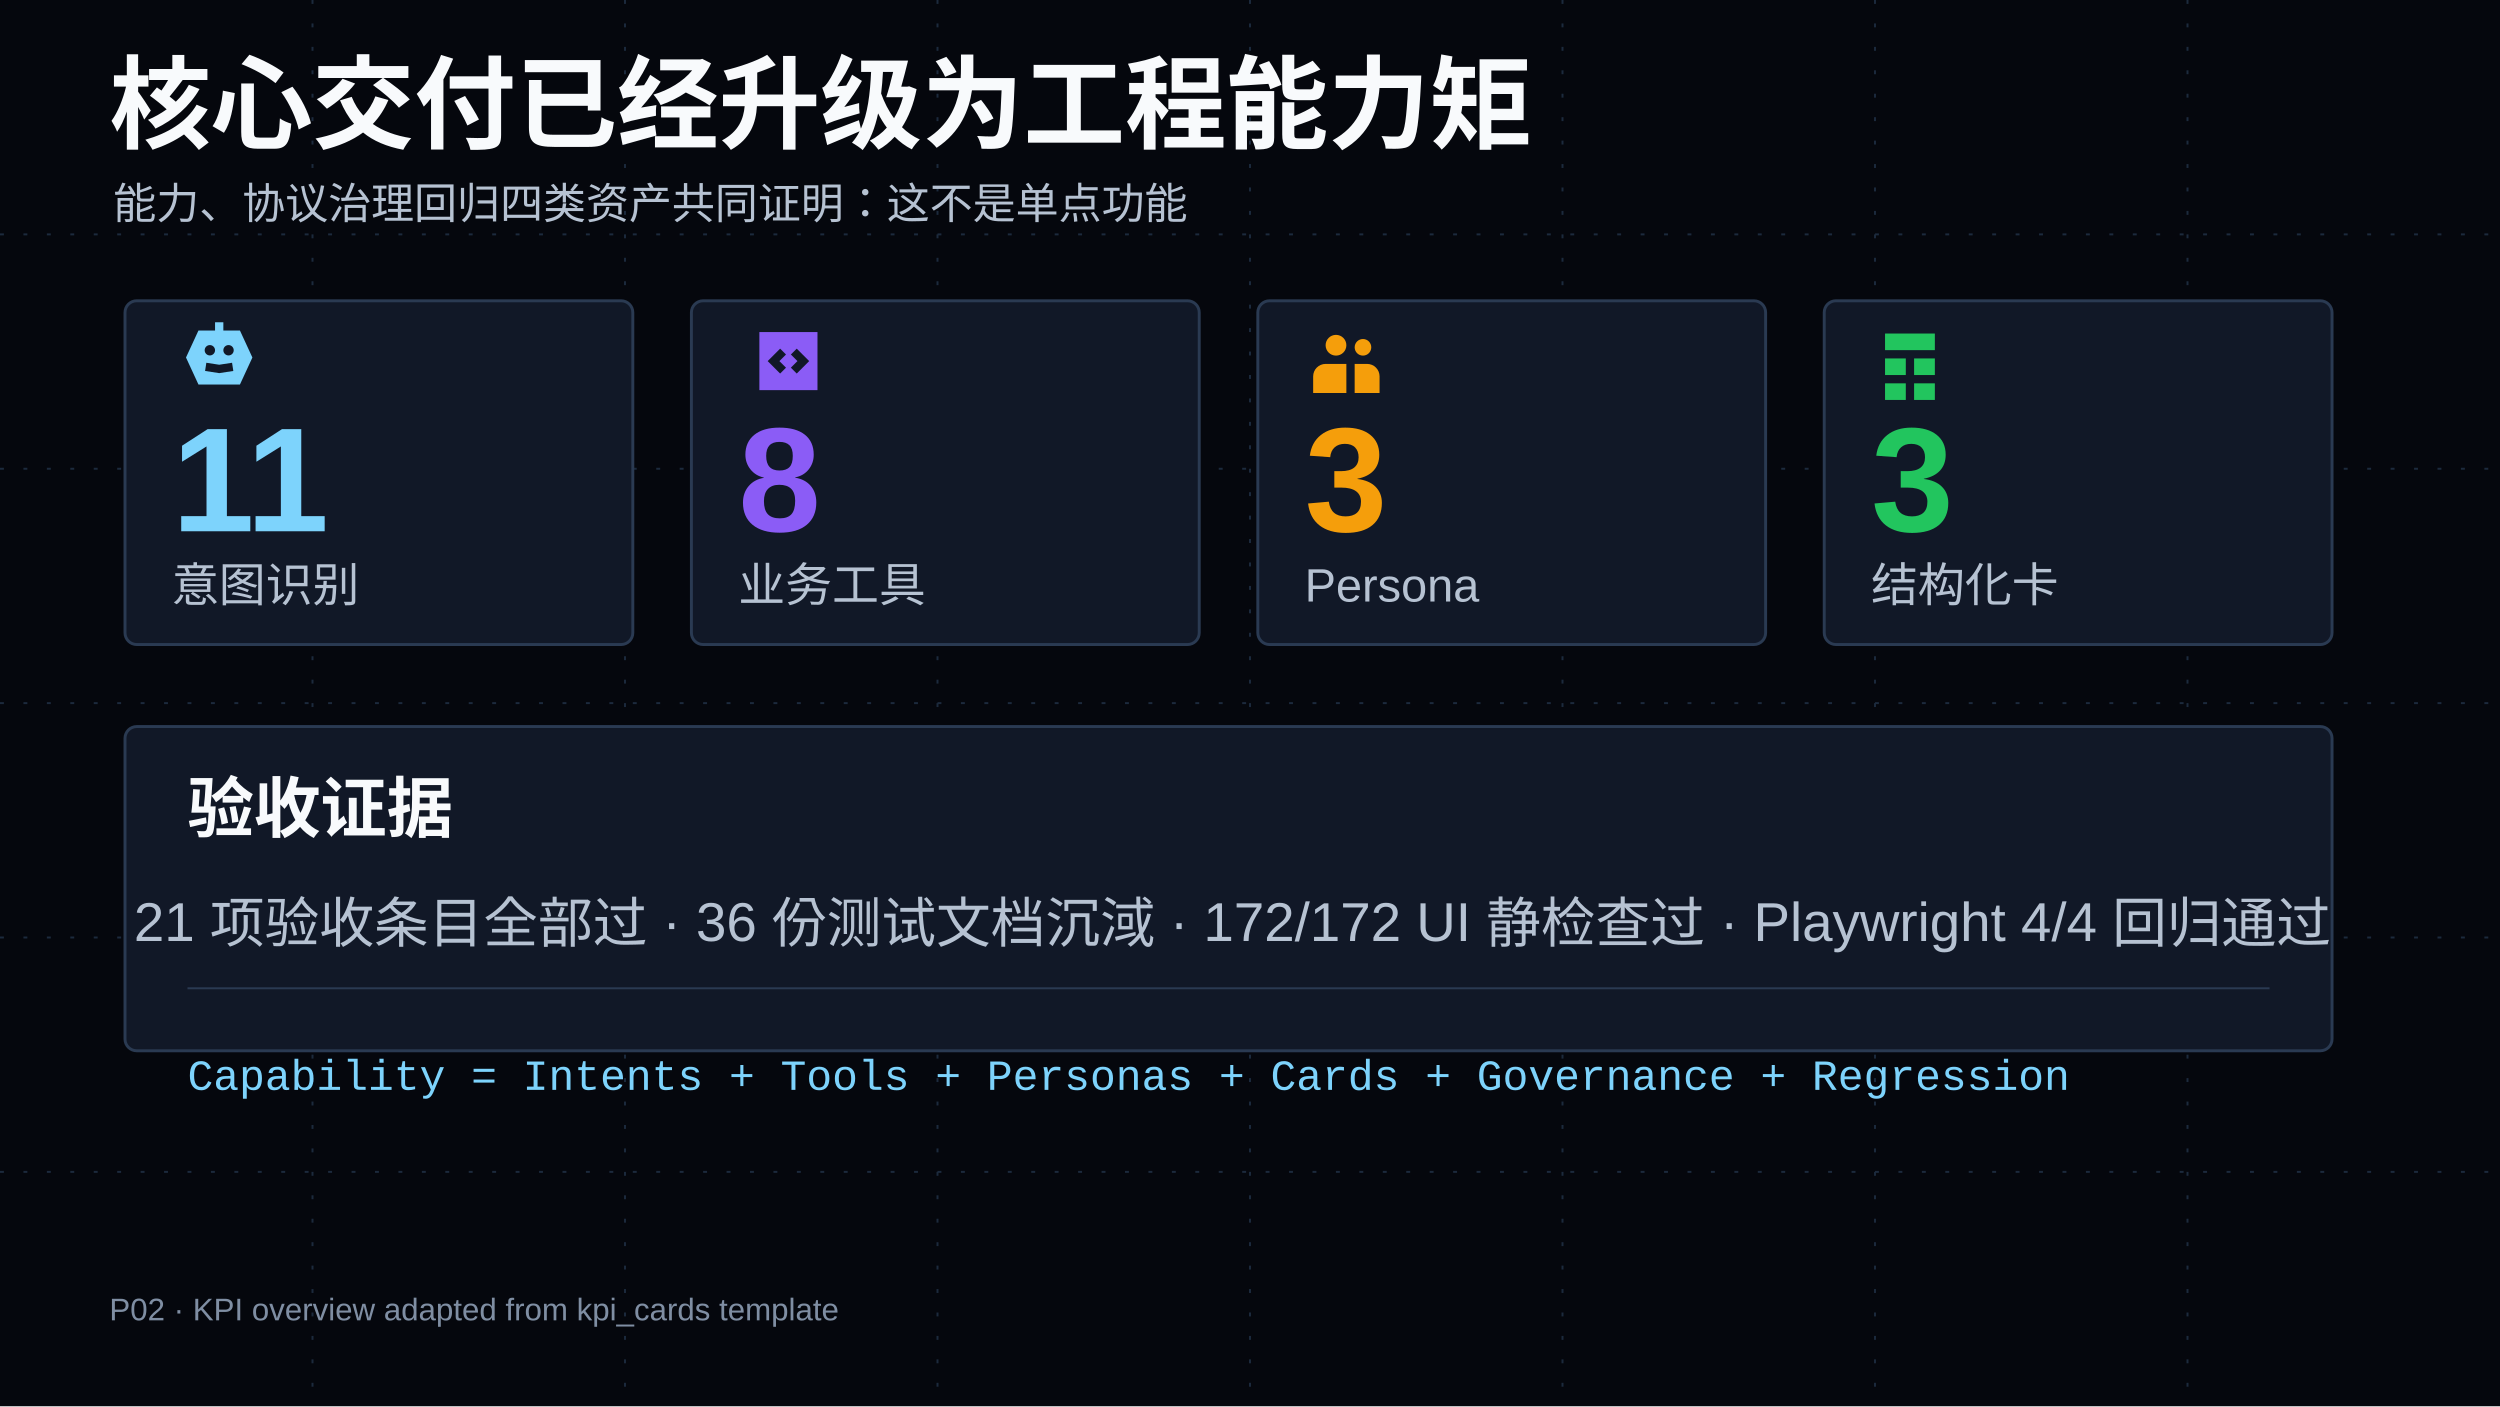
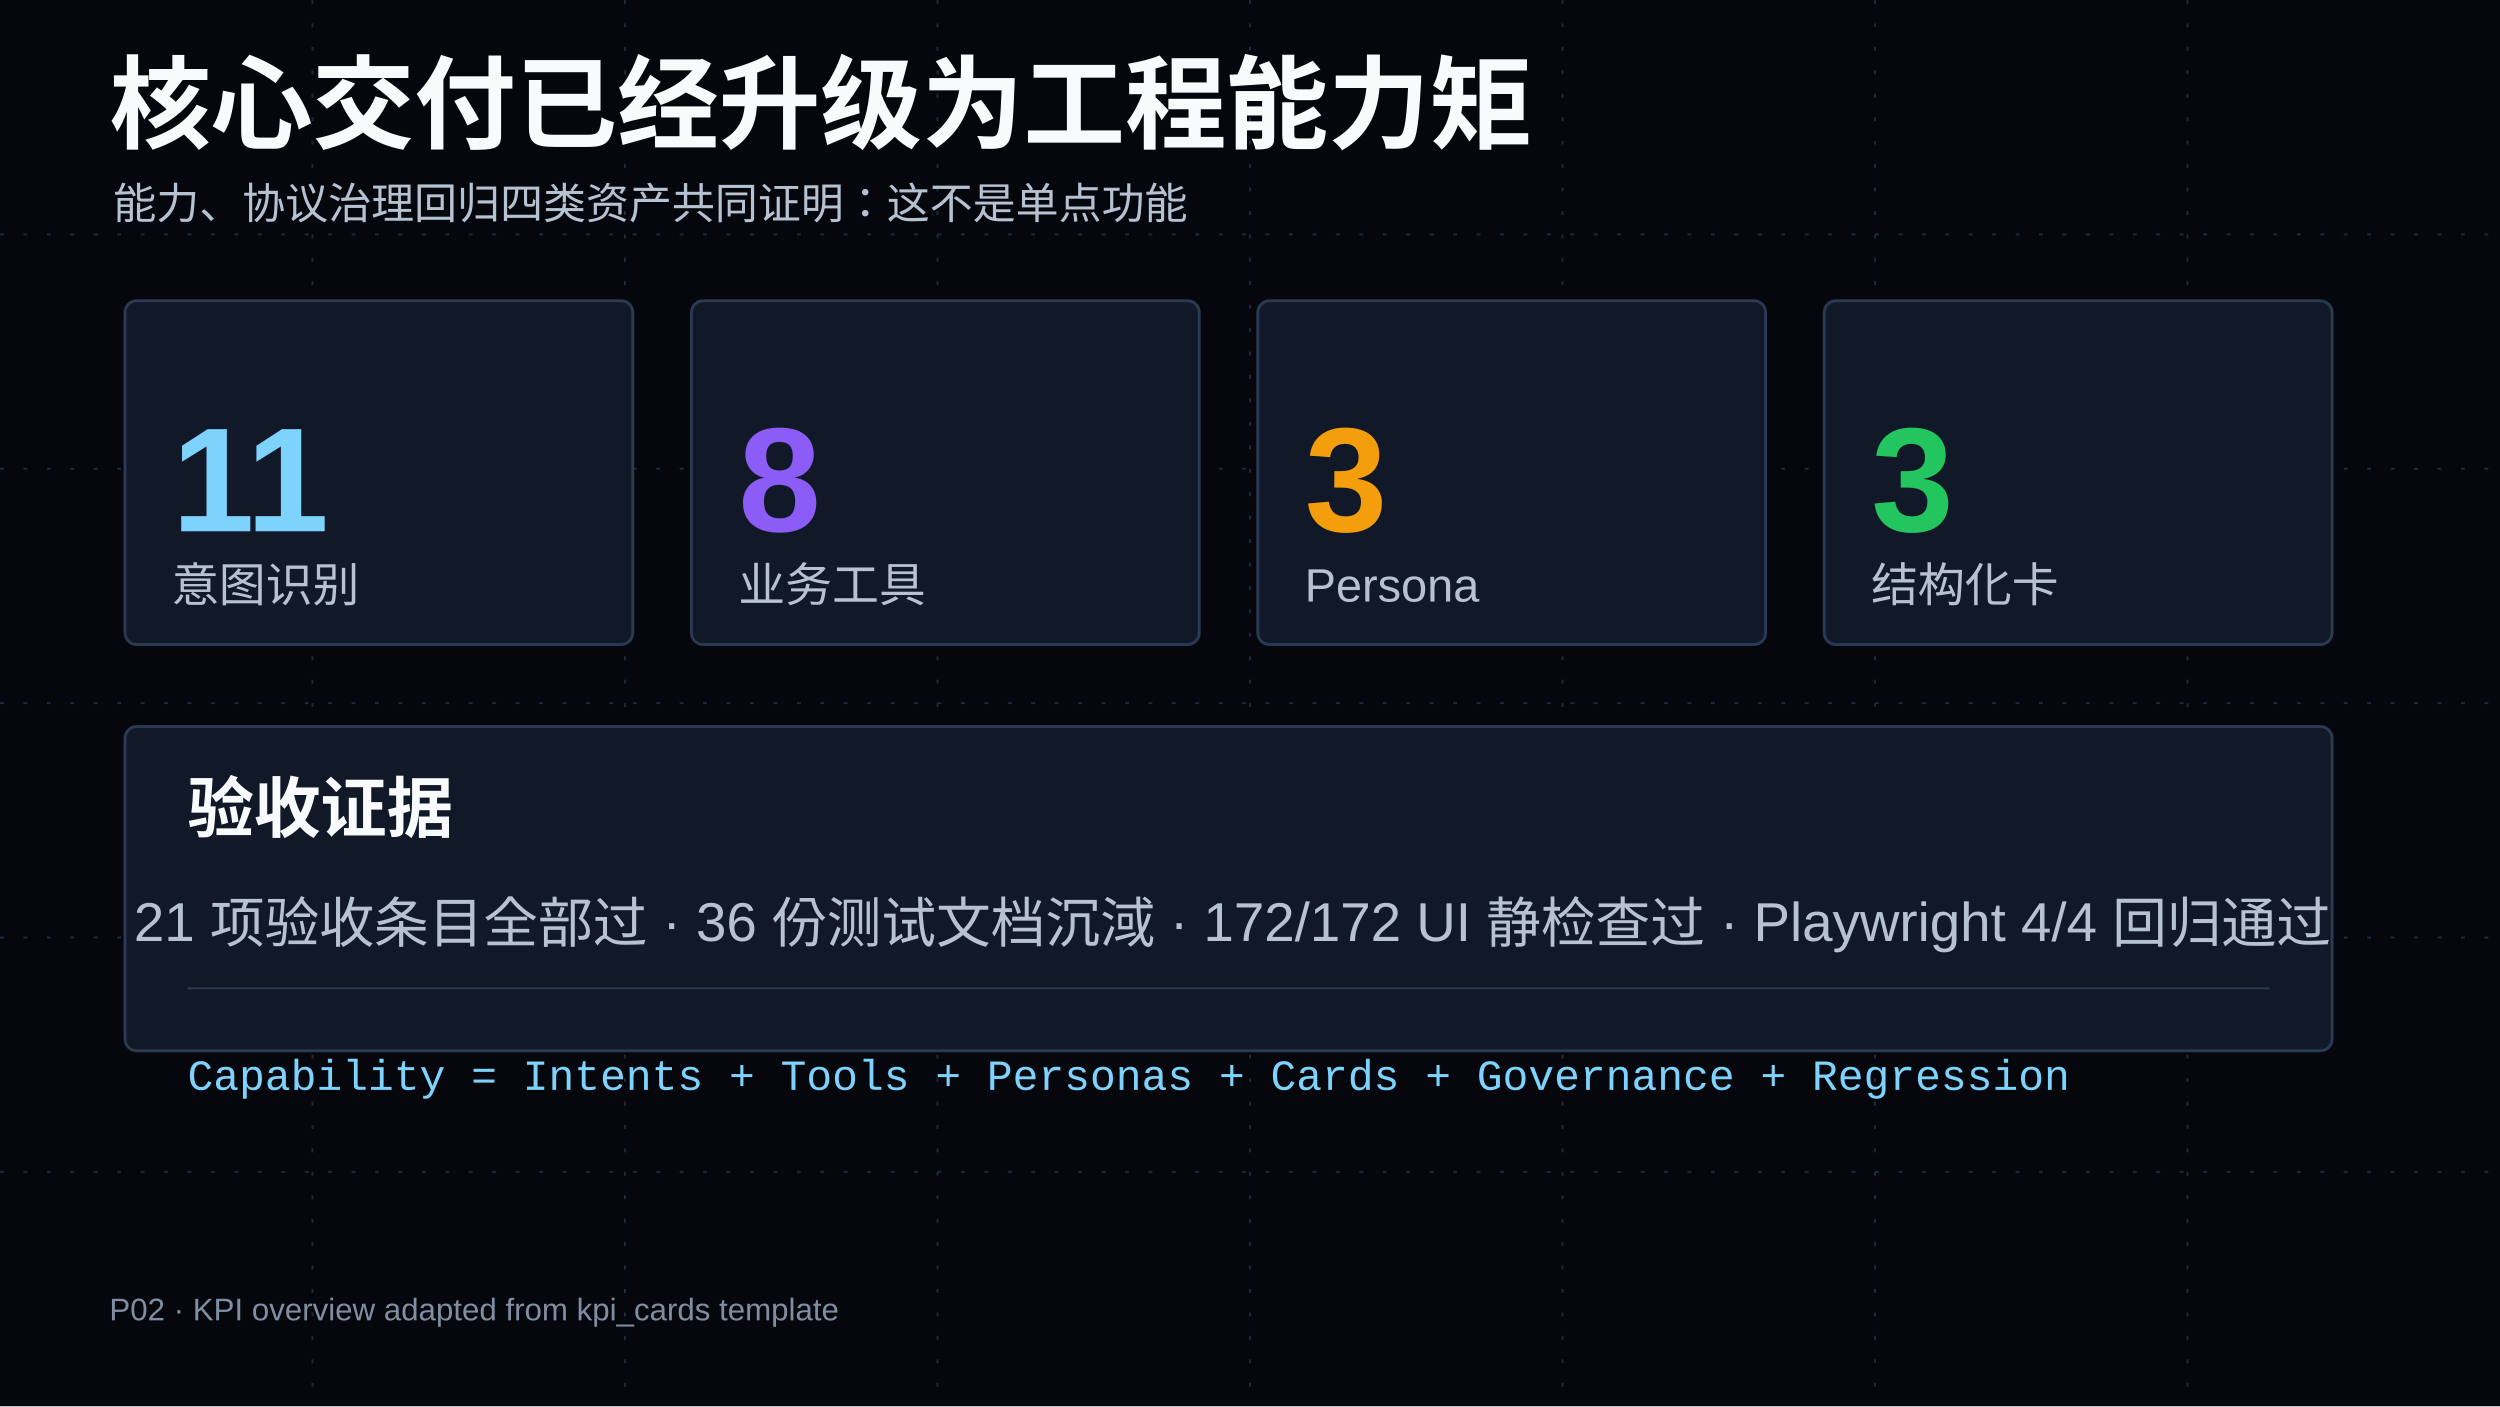
<svg xmlns="http://www.w3.org/2000/svg" viewBox="0 0 1280 720" width="1280" height="720">
  <g id="background">
    <rect width="1280" height="720" fill="#05070D" />
    <path d="M0 120H1280 M0 240H1280 M0 360H1280 M0 480H1280 M0 600H1280 M160 0V720 M320 0V720 M480 0V720 M640 0V720 M800 0V720 M960 0V720 M1120 0V720" stroke="#1C2A3D" stroke-width="1" fill="none" stroke-dasharray="2,10" />
  </g>
  <g id="header">
    <text x="56" y="72" font-family="&quot;Microsoft YaHei&quot;, Arial, sans-serif" font-size="52" font-weight="800" fill="#F8FAFC">核心交付已经升级为工程能力矩</text>
    <text x="58" y="112" font-family="&quot;Microsoft YaHei&quot;, Arial, sans-serif" font-size="22" fill="#B6C2D2">能力、协议治理回归四类资产共同证明：这不是单点功能</text>
  </g>
  <g id="kpi-intents">
-     <path fill="#111827" stroke="#2A3A52" stroke-width="1.5" d="M70,154 H318 A6,6 0 0 1 324,160 V324 A6,6 0 0 1 318,330 H70 A6,6 0 0 1 64,324 V160 A6,6 0 0 1 70,154 Z" />
-     <g transform="translate(95.229, 164.988) scale(2.125)" fill="#7DD3FC">
-       <path fill-rule="evenodd" clip-rule="evenodd" d="M9 0V2H13L16 8.5L13 15H3L0 8.5L3 2H7V0H9ZM4.598 11.738L8 12.262L11.402 11.738L11.098 9.762L8 10.238L4.902 9.762L4.598 11.738ZM7 6.75C7 7.44 6.44 8 5.75 8C5.06 8 4.5 7.44 4.5 6.75C4.5 6.06 5.06 5.5 5.75 5.5C6.44 5.5 7 6.06 7 6.75ZM10.25 8C10.94 8 11.5 7.44 11.5 6.75C11.5 6.06 10.94 5.5 10.25 5.5C9.56 5.5 9 6.06 9 6.75C9 7.44 9.56 8 10.25 8Z" />
-     </g>
+     <rect x="64" y="154" width="260" height="176" rx="6" fill="#111827" stroke="#2A3A52" stroke-width="1.5" />
+     <use data-icon="chunk-filled/robot" x="95.229" y="164.988" width="34" height="34" fill="#7DD3FC" />
    <text x="88" y="272" font-family="&quot;Microsoft YaHei&quot;, Arial, sans-serif" font-size="76" font-weight="800" fill="#7DD3FC">11</text>
    <text x="190" y="270" font-family="&quot;Microsoft YaHei&quot;, Arial, sans-serif" font-size="30" fill="#F8FAFC" />
    <text x="88" y="308" font-family="&quot;Microsoft YaHei&quot;, Arial, sans-serif" font-size="24" fill="#B6C2D2">意图识别</text>
  </g>
  <g id="kpi-tools">
-     <path fill="#111827" stroke="#2A3A52" stroke-width="1.5" d="M360,154 H608 A6,6 0 0 1 614,160 V324 A6,6 0 0 1 608,330 H360 A6,6 0 0 1 354,324 V160 A6,6 0 0 1 360,154 Z" />
-     <g transform="translate(386.675, 167.88) scale(2.125)" fill="#8B5CF6">
-       <path fill-rule="evenodd" clip-rule="evenodd" d="M15 1H1V15H15V1ZM6 5L7.414 6.414L5.828 8L7.414 9.586L6 11L3 8L6 5ZM10 5L8.586 6.414L10.172 8L8.586 9.586L10 11L13 8L10 5Z" />
-     </g>
+     <rect x="354" y="154" width="260" height="176" rx="6" fill="#111827" stroke="#2A3A52" stroke-width="1.5" />
+     <use data-icon="chunk-filled/code-block" x="386.675" y="167.88" width="34" height="34" fill="#8B5CF6" />
    <text x="378" y="272" font-family="&quot;Microsoft YaHei&quot;, Arial, sans-serif" font-size="76" font-weight="800" fill="#8B5CF6">8</text>
    <text x="448" y="270" font-family="&quot;Microsoft YaHei&quot;, Arial, sans-serif" font-size="30" fill="#F8FAFC" />
    <text x="378" y="308" font-family="&quot;Microsoft YaHei&quot;, Arial, sans-serif" font-size="24" fill="#B6C2D2">业务工具</text>
  </g>
  <g id="kpi-persona">
-     <path fill="#111827" stroke="#2A3A52" stroke-width="1.5" d="M650,154 H898 A6,6 0 0 1 904,160 V324 A6,6 0 0 1 898,330 H650 A6,6 0 0 1 644,324 V160 A6,6 0 0 1 650,154 Z" />
-     <g transform="translate(672.338, 169.325) scale(2.125)" fill="#F59E0B">
-       <path d="M8 3.5C8 4.881 6.881 6 5.5 6C4.119 6 3 4.881 3 3.5C3 2.119 4.119 1 5.5 1C6.881 1 8 2.119 8 3.5Z" />
-       <path d="M3 8C1.343 8 0 9.343 0 11V15H8V8H3Z" />
-       <path d="M13 8H10V15H16V11C16 9.343 14.657 8 13 8Z" />
-       <path d="M12 6C13.105 6 14 5.105 14 4C14 2.895 13.105 2 12 2C10.895 2 10 2.895 10 4C10 5.105 10.895 6 12 6Z" />
-     </g>
+     <rect x="644" y="154" width="260" height="176" rx="6" fill="#111827" stroke="#2A3A52" stroke-width="1.5" />
+     <use data-icon="chunk-filled/users" x="672.338" y="169.325" width="34" height="34" fill="#F59E0B" />
    <text x="668" y="272" font-family="&quot;Microsoft YaHei&quot;, Arial, sans-serif" font-size="76" font-weight="800" fill="#F59E0B">3</text>
    <text x="738" y="270" font-family="&quot;Microsoft YaHei&quot;, Arial, sans-serif" font-size="30" fill="#F8FAFC" />
    <text x="668" y="308" font-family="&quot;Microsoft YaHei&quot;, Arial, sans-serif" font-size="24" fill="#B6C2D2">Persona</text>
  </g>
  <g id="kpi-cards">
-     <path fill="#111827" stroke="#2A3A52" stroke-width="1.5" d="M940,154 H1188 A6,6 0 0 1 1194,160 V324 A6,6 0 0 1 1188,330 H940 A6,6 0 0 1 934,324 V160 A6,6 0 0 1 940,154 Z" />
-     <g transform="translate(960.892, 170.771) scale(2.125)" fill="#22C55E">
-       <path d="M14 0H2V4H14V0Z" />
-       <path d="M2 6H7V10H2V6Z" />
-       <path d="M2 12H7V16H2V12Z" />
-       <path d="M9 12H14V16H9V12Z" />
-       <path d="M14 6H9V10H14V6Z" />
-     </g>
+     <rect x="934" y="154" width="260" height="176" rx="6" fill="#111827" stroke="#2A3A52" stroke-width="1.5" />
+     <use data-icon="chunk-filled/table" x="960.892" y="170.771" width="34" height="34" fill="#22C55E" />
    <text x="958" y="272" font-family="&quot;Microsoft YaHei&quot;, Arial, sans-serif" font-size="76" font-weight="800" fill="#22C55E">3</text>
    <text x="1028" y="270" font-family="&quot;Microsoft YaHei&quot;, Arial, sans-serif" font-size="30" fill="#F8FAFC" />
    <text x="958" y="308" font-family="&quot;Microsoft YaHei&quot;, Arial, sans-serif" font-size="24" fill="#B6C2D2">结构化卡</text>
  </g>
  <g id="proof-row">
-     <path fill="#111827" stroke="#2A3A52" stroke-width="1.5" d="M70,372 H1188 A6,6 0 0 1 1194,378 V532 A6,6 0 0 1 1188,538 H70 A6,6 0 0 1 64,532 V378 A6,6 0 0 1 70,372 Z" />
+     <rect x="64" y="372" width="1130" height="166" rx="6" fill="#111827" stroke="#2A3A52" stroke-width="1.5" />
    <text x="96" y="426" font-family="&quot;Microsoft YaHei&quot;, Arial, sans-serif" font-size="34" font-weight="800" fill="#F8FAFC">验收证据</text>
    <text x="68.531" y="481.783" font-family="&quot;Microsoft YaHei&quot;, Arial, sans-serif" font-size="28" fill="#B6C2D2" id="_edit_26" data-edit-target="true" data-edit-annotation="调整大小：文本超出内容框范围了">21 项验收条目全部过 · 36 份测试文档沉淢 · 172/172 UI 静检查过 · Playwright 4/4 回归通过</text>
    <line x1="96" y1="506" x2="1162" y2="506" stroke="#2A3A52" stroke-width="1" />
    <text x="96" y="558" font-family="Consolas, &quot;Microsoft YaHei&quot;, &quot;Courier New&quot;, monospace" font-size="22" fill="#7DD3FC">Capability = Intents + Tools + Personas + Cards + Governance + Regression</text>
  </g>
  <g id="footer">
    <text x="56" y="676" font-family="&quot;Microsoft YaHei&quot;, Arial, sans-serif" font-size="16" fill="#7F8EA3">P02 · KPI overview adapted from kpi_cards template</text>
  </g>
</svg>
